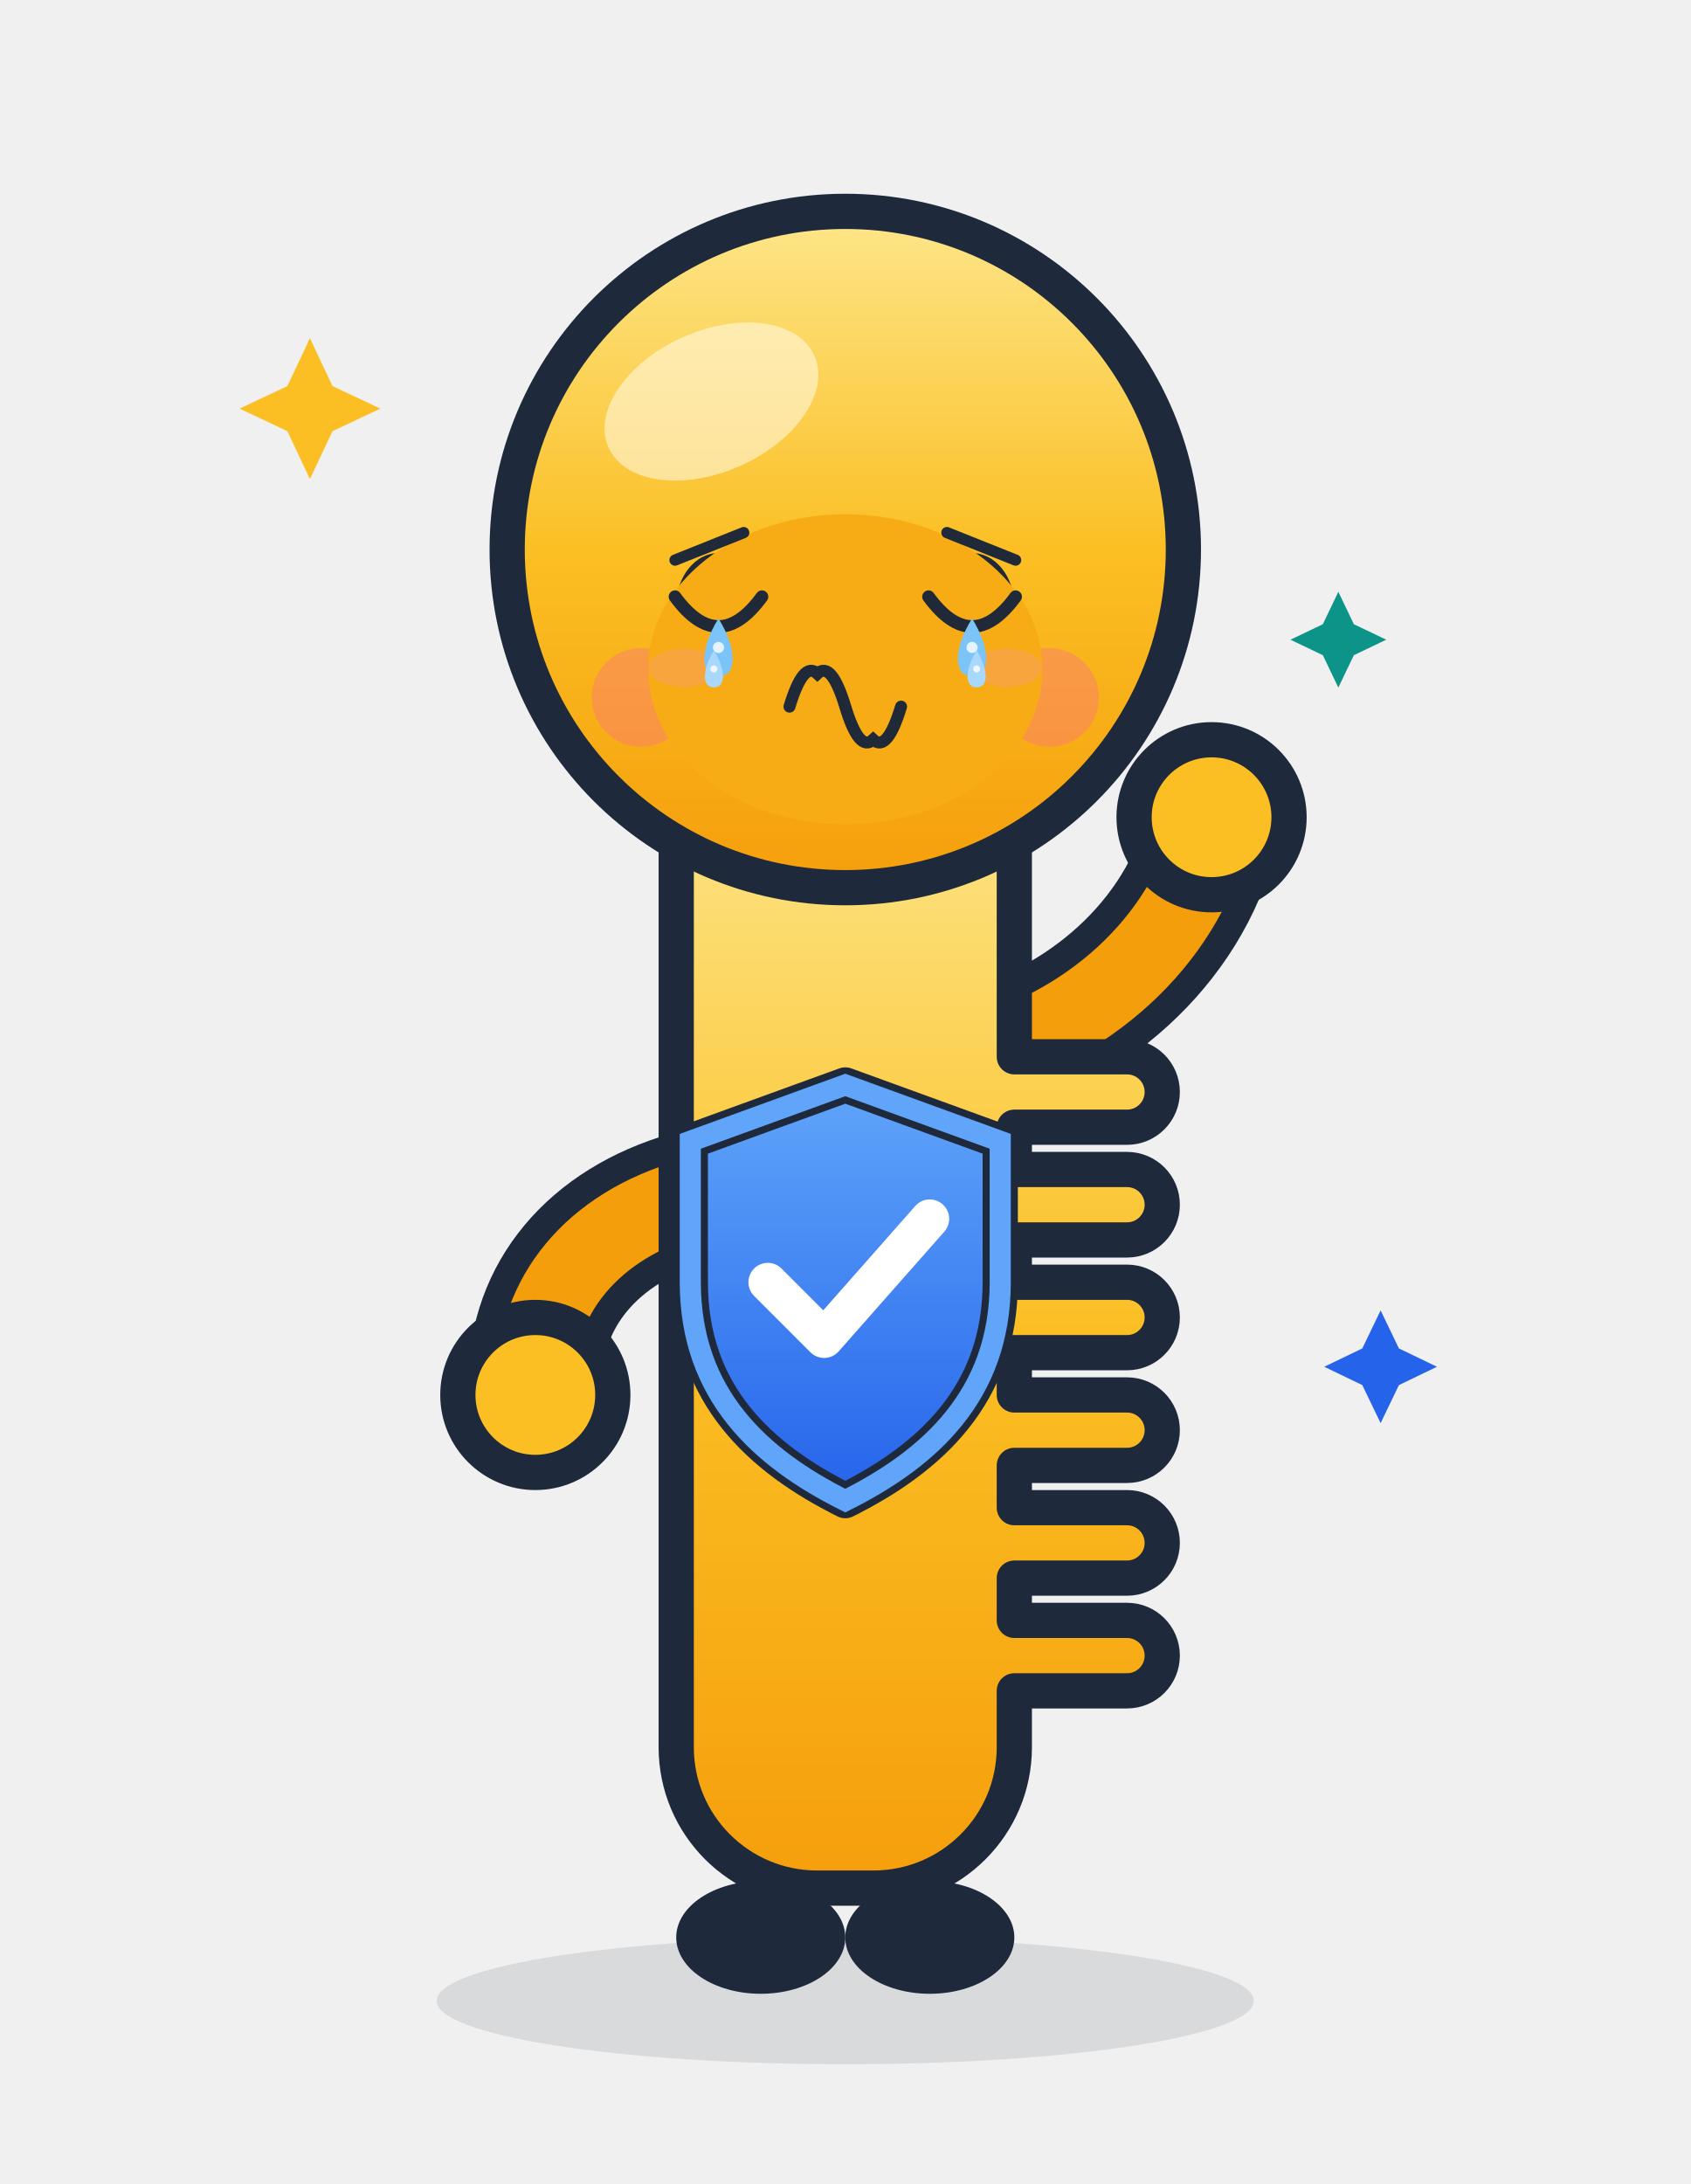
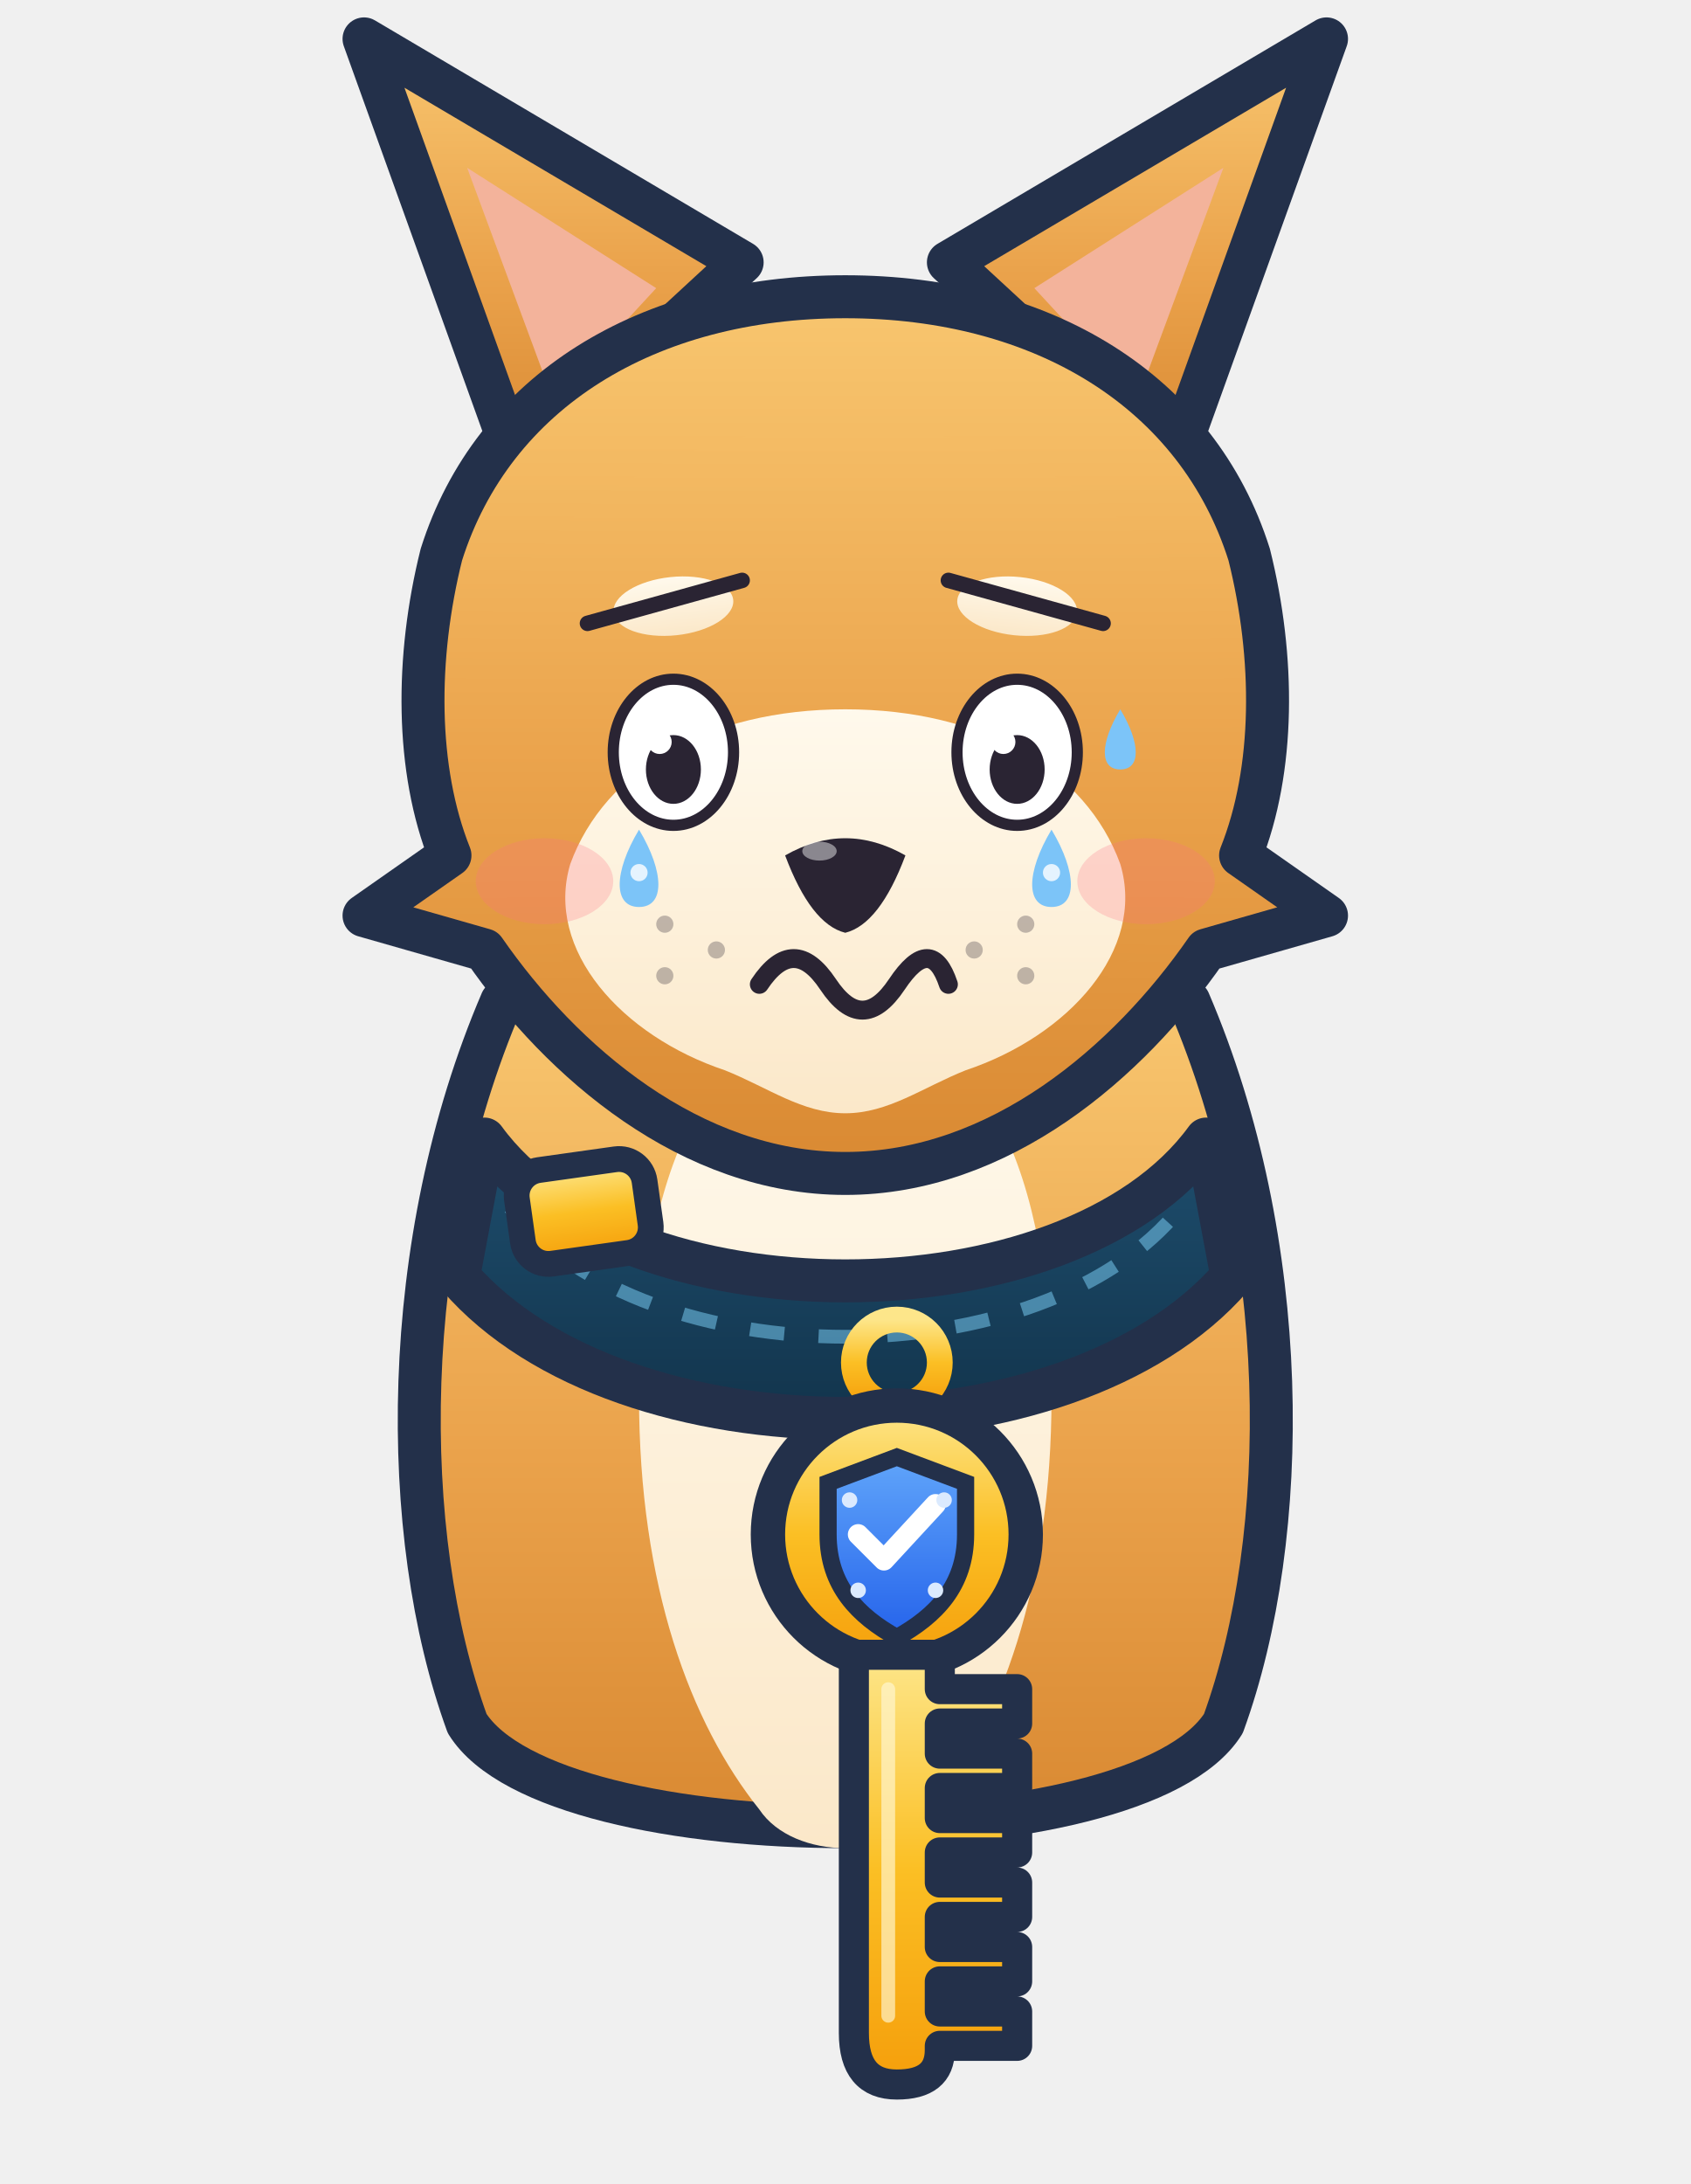
<svg xmlns="http://www.w3.org/2000/svg" viewBox="0 0 240 310" width="240" height="310" role="img" aria-label="钥匙小卫 Kee · 哭 Cry">
-   <style>
- .ex-motion { animation: ex-sob 0.9s ease-in-out infinite; transform-box: fill-box; transform-origin: 50% 50%; }
+   <style>.ex-motion { animation: ex-bob 3.2s ease-in-out infinite; transform-box: fill-box; transform-origin: 50% 50%; }
.ex-anim-tear { animation: ex-tear 1.8s ease-in infinite; transform-box: fill-box; transform-origin: center; }
.ex-anim-sweat { animation: ex-tear 1.5s ease-in infinite; transform-box: fill-box; transform-origin: center; }
.ex-anim-heart { animation: ex-heart 2.2s ease-out infinite; transform-box: fill-box; transform-origin: center; }
.ex-anim-spark { animation: ex-spark 1.9s ease-in-out infinite; transform-box: fill-box; transform-origin: center; }
.ex-anim-rain { animation: ex-rain 1.4s linear infinite; transform-box: fill-box; transform-origin: center; }
.ex-anim-confetti { animation: ex-confetti 2.4s linear infinite; transform-box: fill-box; transform-origin: center; }
.ex-anim-pulse { animation: ex-pulse 1.6s ease-in-out infinite; transform-box: fill-box; transform-origin: center; }
.ex-anim-knock { animation: ex-knock 0.55s ease-in-out infinite; transform-box: fill-box; transform-origin: center; }
.ex-anim-knockline { animation: ex-knockline 0.55s ease-out infinite; transform-box: fill-box; transform-origin: center; }
.ex-anim-palm { animation: ex-palm 0.9s ease-in-out infinite; transform-box: fill-box; transform-origin: center; }
.ex-anim-steam { animation: ex-steam 1.8s ease-out infinite; transform-box: fill-box; transform-origin: center; }
.ex-anim-shock { animation: ex-shock 0.5s ease-in-out infinite; transform-box: fill-box; transform-origin: center; }
.ex-anim-please { animation: ex-please 1.4s ease-in-out infinite; transform-box: fill-box; transform-origin: center; }
.ex-anim-drift { animation: ex-drift 4.5s ease-in-out infinite; transform-box: fill-box; transform-origin: center; }
- @keyframes ex-sob { 0%,100% { transform: translateY(0); } 50% { transform: translateY(2.08px); } }
+ @keyframes ex-bob { 0%,100% { transform: translateY(0); } 50% { transform: translateY(-2.08px); } }
@keyframes ex-tear { 0% { transform: translateY(0); opacity: 0; } 18% { opacity: 1; } 100% { transform: translateY(8px); opacity: 0; } }
@keyframes ex-heart { 0% { transform: translateY(0) scale(.65); opacity: 0; } 20% { opacity: 1; } 100% { transform: translateY(-11.7px) scale(1.15); opacity: 0; } }
@keyframes ex-spark { 0%,100% { transform: scale(.6) rotate(0deg); opacity: .3; } 50% { transform: scale(1.15) rotate(25deg); opacity: 1; } }
@keyframes ex-rain { 0% { transform: translateY(0); opacity: 0; } 20% { opacity: 1; } 100% { transform: translateY(8px); opacity: 0; } }
@keyframes ex-confetti { 0% { transform: translateY(-4px) rotate(0deg); opacity: 1; } 100% { transform: translateY(14px) rotate(200deg); opacity: 0; } }
@keyframes ex-pulse { 0%,100% { transform: scale(1); opacity: .35; } 50% { transform: scale(1.18); opacity: .7; } }
@keyframes ex-knock { 0%,100% { transform: translateX(3px); } 35% { transform: translateX(0); } }
@keyframes ex-knockline { 0%,100% { transform: scaleX(.6); opacity: .35; } 35% { transform: scaleX(1); opacity: 1; } }
@keyframes ex-palm { 0%,100% { transform: translateY(0) rotate(0deg); } 50% { transform: translateY(-1px) rotate(-4deg); } }
@keyframes ex-steam { 0% { transform: translateY(0); opacity: .7; } 100% { transform: translateY(-7px); opacity: 0; } }
@keyframes ex-shock { 0%,100% { transform: scaleX(.7); opacity: .4; } 50% { transform: scaleX(1.25); opacity: 1; } }
@keyframes ex-please { 0%,100% { transform: translateY(0); } 50% { transform: translateY(-1.5px); } }
@keyframes ex-drift { 0%,100% { transform: translateY(0); } 50% { transform: translateY(-1.5px); } }
@media (prefers-reduced-motion: reduce) {
  .ex-motion, [class*="ex-anim-"] { animation: none !important; }
- }
- </style>
+ }</style>
  <g class="ex-motion ex-cry">
-     <g class="ex-base">
+     <g transform="translate(120 108) scale(1.22) translate(-120 -100)">
      <defs>
+         <linearGradient id="keeFur" x1="0" y1="0" x2="0" y2="1">
+           <stop offset="0" stop-color="#F8C66F" />
+           <stop offset=".55" stop-color="#EAA24B" />
+           <stop offset="1" stop-color="#D98932" />
+         </linearGradient>
+         <linearGradient id="keeFace" gradientUnits="userSpaceOnUse" x1="0" y1="46" x2="0" y2="148">
+           <stop offset="0" stop-color="#F8C66F" />
+           <stop offset=".55" stop-color="#EAA24B" />
+           <stop offset="1" stop-color="#D98932" />
+         </linearGradient>
+         <linearGradient id="keeCream" x1="0" y1="0" x2="0" y2="1">
+           <stop offset="0" stop-color="#FFF9EC" />
+           <stop offset="1" stop-color="#FBE8C9" />
+         </linearGradient>
        <linearGradient id="keeGold" x1="0" y1="0" x2="0" y2="1">
          <stop offset="0" stop-color="#FDE68A" />
          <stop offset=".5" stop-color="#FBBF24" />
          <stop offset="1" stop-color="#F59E0B" />
        </linearGradient>
        <linearGradient id="keeShield" x1="0" y1="0" x2="0" y2="1">
          <stop offset="0" stop-color="#60A5FA" />
          <stop offset="1" stop-color="#2563EB" />
        </linearGradient>
+         <linearGradient id="keeCollar" x1="0" y1="0" x2="0" y2="1">
+           <stop offset="0" stop-color="#1E4E6E" />
+           <stop offset="1" stop-color="#12344C" />
+         </linearGradient>
      </defs>
-       <ellipse cx="120" cy="284" rx="58" ry="9" fill="#0F172A" opacity=".10" />
-       <g>
-         <ellipse cx="108" cy="275" rx="12" ry="8" fill="#1E293B" />
-         <ellipse cx="132" cy="275" rx="12" ry="8" fill="#1E293B" />
+       <g class="ex-base">
+         <path d="M80 128 C68 156 68 190 76 212 C86 228 154 228 164 212 C172 190 172 156 160 128 Z" fill="url(#keeFur)" stroke="#23304A" stroke-width="5" stroke-linejoin="round" />
+         <path d="M120 130 C104 130 96 148 96 174 C96 196 102 212 110 222 C114 228 126 228 130 222 C138 212 144 196 144 174 C144 148 136 130 120 130 Z" fill="url(#keeCream)" />
+         <path d="M78 144 C94 166 146 166 162 144 L165 160 C146 182 94 182 75 160 Z" fill="url(#keeCollar)" stroke="#23304A" stroke-width="5" stroke-linejoin="round" />
+         <path d="M81 152 C97 172 143 172 159 152" fill="none" stroke="#7DD3FC" stroke-width="1.6" stroke-dasharray="4 4" opacity=".5" />
+         <rect x="82" y="147" width="15" height="11" rx="3" fill="url(#keeGold)" stroke="#23304A" stroke-width="3" transform="rotate(-8 89 152)" />
+         <circle cx="126" cy="170" r="5" fill="none" stroke="url(#keeGold)" stroke-width="3" />
        <g>
-           <path d="M138 150 C154 146 168 134 172 118" fill="none" stroke="#1E293B" stroke-width="19" stroke-linecap="round" />
-           <path d="M138 150 C154 146 168 134 172 118" fill="none" stroke="#F59E0B" stroke-width="11" stroke-linecap="round" />
-           <circle cx="172" cy="116" r="11" fill="#FBBF24" stroke="#1E293B" stroke-width="5" />
+           <circle cx="126" cy="190" r="15" fill="url(#keeGold)" stroke="#23304A" stroke-width="4" />
+           <path d="M126 181 L134 184 V190 C134 196 130.5 199.5 126 202 C121.5 199.5 118 196 118 190 V184 Z" fill="url(#keeShield)" stroke="#23304A" stroke-width="2" />
+           <path d="M121.5 190 L124.5 193 L130.5 186.5" fill="none" stroke="#FFFFFF" stroke-width="2.4" stroke-linecap="round" stroke-linejoin="round" />
+           <circle cx="120.5" cy="186" r=".9" fill="#DBEAFE" />
+           <circle cx="131.5" cy="186" r=".9" fill="#DBEAFE" />
+           <circle cx="121.5" cy="196.5" r=".9" fill="#DBEAFE" />
+           <circle cx="130.5" cy="196.5" r=".9" fill="#DBEAFE" />
+           <path d="M121 204 L121 248 Q121 254 126 254 Q131 254 131 250                  L131 249.5 L140 249.5 L140 245.5 L131 245.5                  L131 242 L140 242 L140 238 L131 238                  L131 234.5 L140 234.5 L140 230.5 L131 230.5                  L131 227 L140 227 L140 223 L131 223                  L131 219.5 L140 219.5 L140 215.5 L131 215.5                  L131 212 L140 212 L140 208 L131 208                  L131 204 Z" fill="url(#keeGold)" stroke="#23304A" stroke-width="3.5" stroke-linejoin="round" />
+           <path d="M125 208 V246" stroke="#FFF7D6" stroke-width="1.6" stroke-linecap="round" opacity=".65" />
        </g>
-         <path d="M98 170 C84 174 76 184 76 196" fill="none" stroke="#1E293B" stroke-width="19" stroke-linecap="round" />
-         <path d="M98 170 C84 174 76 184 76 196" fill="none" stroke="#F59E0B" stroke-width="11" stroke-linecap="round" />
-         <circle cx="76" cy="198" r="11" fill="#FBBF24" stroke="#1E293B" stroke-width="5" />
-         <path d="M96 110 H144 V150 h16 a5 5 0 0 1 0 10 h-16 V166 h16 a5 5 0 0 1 0 10 h-16 V182 h16 a5 5 0 0 1 0 10 h-16 V198 h16 a5 5 0 0 1 0 10 h-16 V214 h16 a5 5 0 0 1 0 10 h-16 V230 h16 a5 5 0 0 1 0 10 h-16 V248 a20 20 0 0 1 -20 20 H116 a20 20 0 0 1 -20 -20 Z" fill="url(#keeGold)" stroke="#1E293B" stroke-width="5" stroke-linejoin="round" />
-         <path d="M120 154 L142 162 V182 C142 198 132 207 120 213 C108 207 98 198 98 182 V162 Z" fill="url(#keeShield)" stroke="#1E293B" stroke-width="5" stroke-linejoin="round" />
-         <path d="M109 182 l8 8 l15 -17" fill="none" stroke="#FFFFFF" stroke-width="5.5" stroke-linecap="round" stroke-linejoin="round" />
-         <g transform="translate(120 182)">
-           <path d="M0 -28 L22 -20 V0 C22 16 12 25 0 31 C-12 25 -22 16 -22 0 V-20 Z" fill="none" stroke="#60A5FA" stroke-width="3">
-         
-         
-       </path>
+         <path d="M82 66 L64 16 L108 42 Z" fill="url(#keeFur)" stroke="#23304A" stroke-width="5" stroke-linejoin="round" />
+         <path d="M158 66 L176 16 L132 42 Z" fill="url(#keeFur)" stroke="#23304A" stroke-width="5" stroke-linejoin="round" />
+         <path d="M86 58 L76 31 L98 45 Z" fill="#F3B39B" />
+         <path d="M154 58 L164 31 L142 45 Z" fill="#F3B39B" />
+         <path d="M120 46 C97 46 79 57 73 76 C70 88 70 101 74 111 L64 118 L78 122 C87 135 102 148 120 148 C138 148 153 135 162 122 L176 118 L166 111 C170 101 170 88 167 76 C161 57 143 46 120 46 Z" fill="url(#keeFur)" stroke="#23304A" stroke-width="5" stroke-linejoin="round" />
+       </g>
+       <g class="ex-face">
+         <ellipse cx="120" cy="98" rx="45" ry="37" fill="url(#keeFace)" />
+         <path d="M120 94 C104 94 92 101 88 112 C85 122 94 132 106 136 C111 138 115 141 120 141 C125 141 129 138 134 136 C146 132 155 122 152 112 C148 101 136 94 120 94 Z" fill="url(#keeCream)" />
+         <ellipse cx="100" cy="82" rx="7" ry="3.4" fill="url(#keeCream)" transform="rotate(-6 100 82)" />
+         <ellipse cx="140" cy="82" rx="7" ry="3.4" fill="url(#keeCream)" transform="rotate(6 140 82)" />
+         <path d="M90 84 L108 79" fill="none" stroke="#2A2433" stroke-width="1.8" stroke-linecap="round" />
+         <path d="M150 84 L132 79" fill="none" stroke="#2A2433" stroke-width="1.8" stroke-linecap="round" />
+         <ellipse cx="100" cy="99" rx="7" ry="8.5" fill="#FFFFFF" stroke="#2A2433" stroke-width="1.3" />
+         <ellipse cx="100" cy="101" rx="3.2" ry="4" fill="#2A2433" />
+         <circle cx="98.4" cy="97.8" r="1.4" fill="#FFFFFF" />
+         <ellipse cx="140" cy="99" rx="7" ry="8.5" fill="#FFFFFF" stroke="#2A2433" stroke-width="1.3" />
+         <ellipse cx="140" cy="101" rx="3.2" ry="4" fill="#2A2433" />
+         <circle cx="138.4" cy="97.8" r="1.4" fill="#FFFFFF" />
+         <path d="M110 126 Q114 120 118 126 Q122 132 126 126 Q130 120 132 126" fill="none" stroke="#2A2433" stroke-width="2.2" stroke-linecap="round" />
+         <path d="M113 111 Q120 107 127 111 Q124 119 120 120 Q116 119 113 111 Z" fill="#2A2433" />
+         <ellipse cx="117" cy="110.5" rx="2" ry="1.1" fill="#FFFFFF" opacity=".45" />
+         <g fill="#2A2433" opacity=".3">
+           <circle cx="99" cy="119" r="1" />
+           <circle cx="105" cy="122" r="1" />
+           <circle cx="99" cy="125" r="1" />
+           <circle cx="141" cy="119" r="1" />
+           <circle cx="135" cy="122" r="1" />
+           <circle cx="141" cy="125" r="1" />
        </g>
-         <circle cx="120" cy="78" r="48" fill="url(#keeGold)" stroke="#1E293B" stroke-width="5" />
-         <ellipse cx="101" cy="57" rx="16" ry="10" fill="#FFFBEB" opacity=".55" transform="rotate(-24 101 57)" />
-         <ellipse cx="102" cy="86" rx="6" ry="7.5" fill="#1F2937">
-       
-     </ellipse>
-         <ellipse cx="138" cy="86" rx="6" ry="7.5" fill="#1F2937">
-       
-     </ellipse>
-         <circle cx="104" cy="83" r="2.2" fill="#FFFFFF" />
-         <circle cx="140" cy="83" r="2.2" fill="#FFFFFF" />
-         <circle cx="91" cy="99" r="7" fill="#FB7185" opacity=".4" />
-         <circle cx="149" cy="99" r="7" fill="#FB7185" opacity=".4" />
-         <path d="M108 97 q12 14 24 0" fill="none" stroke="#1F2937" stroke-width="4.5" stroke-linecap="round" />
-       </g>
-       <path d="M44 48 l3.2 6.8 6.8 3.2 -6.8 3.2 -3.2 6.8 -3.2 -6.8 -6.8 -3.2 6.8 -3.2 z" fill="#FBBF24">
-     
-   </path>
-       <path d="M196 186 l2.6 5.4 5.4 2.6 -5.4 2.6 -2.6 5.4 -2.6 -5.4 -5.4 -2.6 5.4 -2.6 z" fill="#2563EB">
-     
-   </path>
-       <path d="M190 84 l2.2 4.6 4.6 2.2 -4.6 2.2 -2.2 4.6 -2.2 -4.6 -4.6 -2.2 4.6 -2.2 z" fill="#0D9488">
-     
-   </path>
-     </g>
-     <g class="ex-face">
-       <ellipse cx="120" cy="95" rx="28" ry="22" fill="#F7AC15" />
-       <path d="M 95.83,79.5 L 105.58,75.6" stroke="#1F2937" stroke-width="1.6" stroke-linecap="round" />
-       <path d="M 144.18,79.5 L 134.43,75.6" stroke="#1F2937" stroke-width="1.6" stroke-linecap="round" />
-       <path d="M 95.83,84.7 Q 102,93.15 108.17,84.7" fill="none" stroke="#1F2937" stroke-width="1.8" stroke-linecap="round" />
-       <path d="M 131.82,84.7 Q 138,93.15 144.18,84.7" fill="none" stroke="#1F2937" stroke-width="1.8" stroke-linecap="round" />
-       <path d="M 112.08,100.3 Q 114.06,93.75 116.04,95.62 Q 118.02,93.75 120,100.3 Q 121.98,106.85 123.96,104.98 Q 125.94,106.85 127.92,100.3" fill="none" stroke="#1F2937" stroke-width="1.7" stroke-linecap="round" />
-       <ellipse cx="97.12" cy="94.78" rx="5.07" ry="2.73" fill="#FF8FB3" opacity="0.25" />
-       <ellipse cx="142.88" cy="94.78" rx="5.07" ry="2.73" fill="#FF8FB3" opacity="0.25" />
-       <g transform="translate(0 0)">
-         <path class="ex-anim-tear" style="animation-delay:0.0s" d="M 102,87.79 C 104.68,92.08 104.68,96.01 102,96.01 C 99.32,96.01 99.32,92.08 102,87.79 Z" fill="#7CC4F8" />
-         <circle cx="102" cy="91.9" r="0.79" fill="#FFFFFF" opacity=".8" />
-       </g>
-       <g transform="translate(0 0)">
-         <path class="ex-anim-tear" style="animation-delay:0.55s" d="M 138,87.79 C 140.68,92.08 140.68,96.01 138,96.01 C 135.32,96.01 135.32,92.08 138,87.79 Z" fill="#7CC4F8" />
-         <circle cx="138" cy="91.9" r="0.79" fill="#FFFFFF" opacity=".8" />
-       </g>
-       <g transform="translate(0 0)">
-         <path class="ex-anim-tear" style="animation-delay:0.9s" d="M 101.35,92.34 C 103.06,95.07 103.06,97.57 101.35,97.57 C 99.64,97.57 99.64,95.07 101.35,92.34 Z" fill="#A8D8FB" />
-         <circle cx="101.35" cy="94.95" r="0.5" fill="#FFFFFF" opacity=".8" />
-       </g>
-       <g transform="translate(0 0)">
-         <path class="ex-anim-tear" style="animation-delay:1.35s" d="M 138.65,92.34 C 140.36,95.07 140.36,97.57 138.65,97.57 C 136.94,97.57 136.94,95.07 138.65,92.34 Z" fill="#A8D8FB" />
-         <circle cx="138.65" cy="94.95" r="0.5" fill="#FFFFFF" opacity=".8" />
+         <ellipse cx="85" cy="114" rx="8" ry="5" fill="#FB7185" opacity=".25" />
+         <ellipse cx="155" cy="114" rx="8" ry="5" fill="#FB7185" opacity=".25" />
+         <g transform="translate(96 108)">
+           <path class="ex-anim-tear" style="animation-delay:0s" d="M0 0 C3 5 3 9 0 9 C-3 9 -3 5 0 0 Z" fill="#7CC4F8" />
+           <circle cx="0" cy="5" r="1" fill="#FFFFFF" opacity=".8" />
+         </g>
+         <g transform="translate(144 108)">
+           <path class="ex-anim-tear" style="animation-delay:.55s" d="M0 0 C3 5 3 9 0 9 C-3 9 -3 5 0 0 Z" fill="#7CC4F8" />
+           <circle cx="0" cy="5" r="1" fill="#FFFFFF" opacity=".8" />
+         </g>
+         <g transform="translate(152 94)">
+           <path class="ex-anim-tear" style="animation-delay:.3s" d="M0 0 C2.4 4 2.4 7 0 7 C-2.4 7 -2.4 4 0 0 Z" fill="#7CC4F8" />
+         </g>
      </g>
    </g>
  </g>
</svg>
